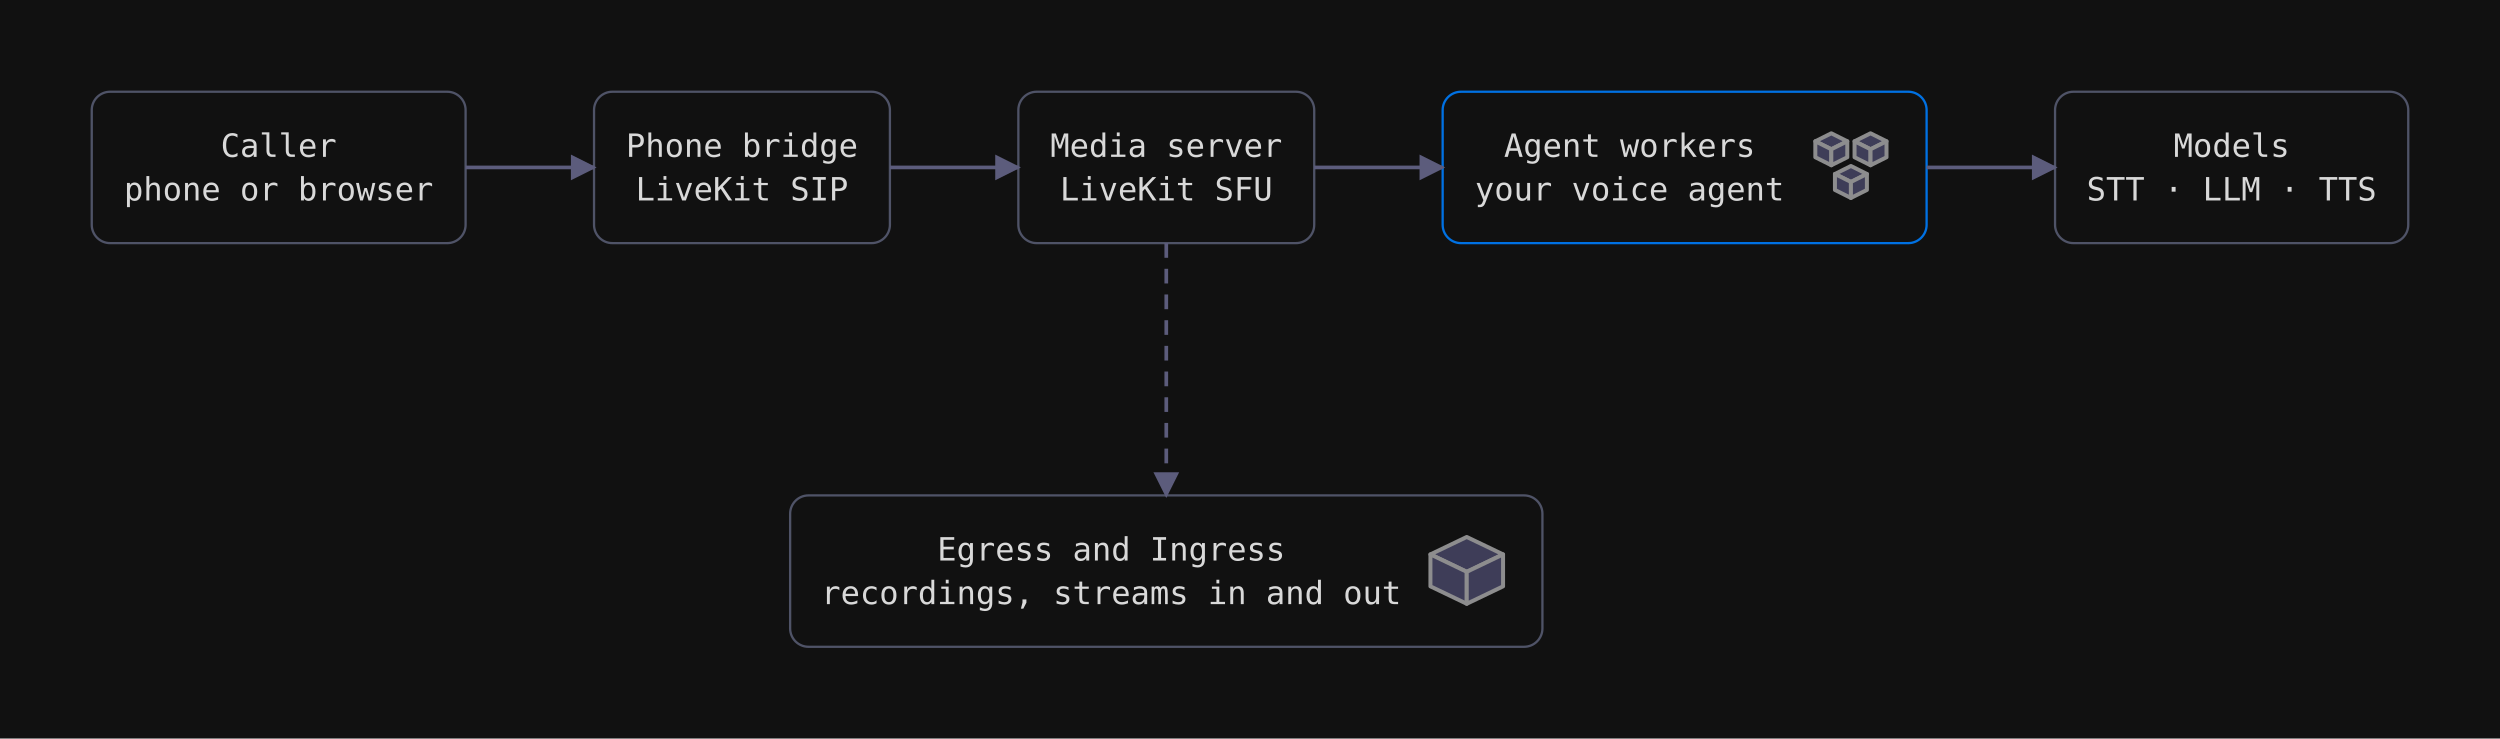
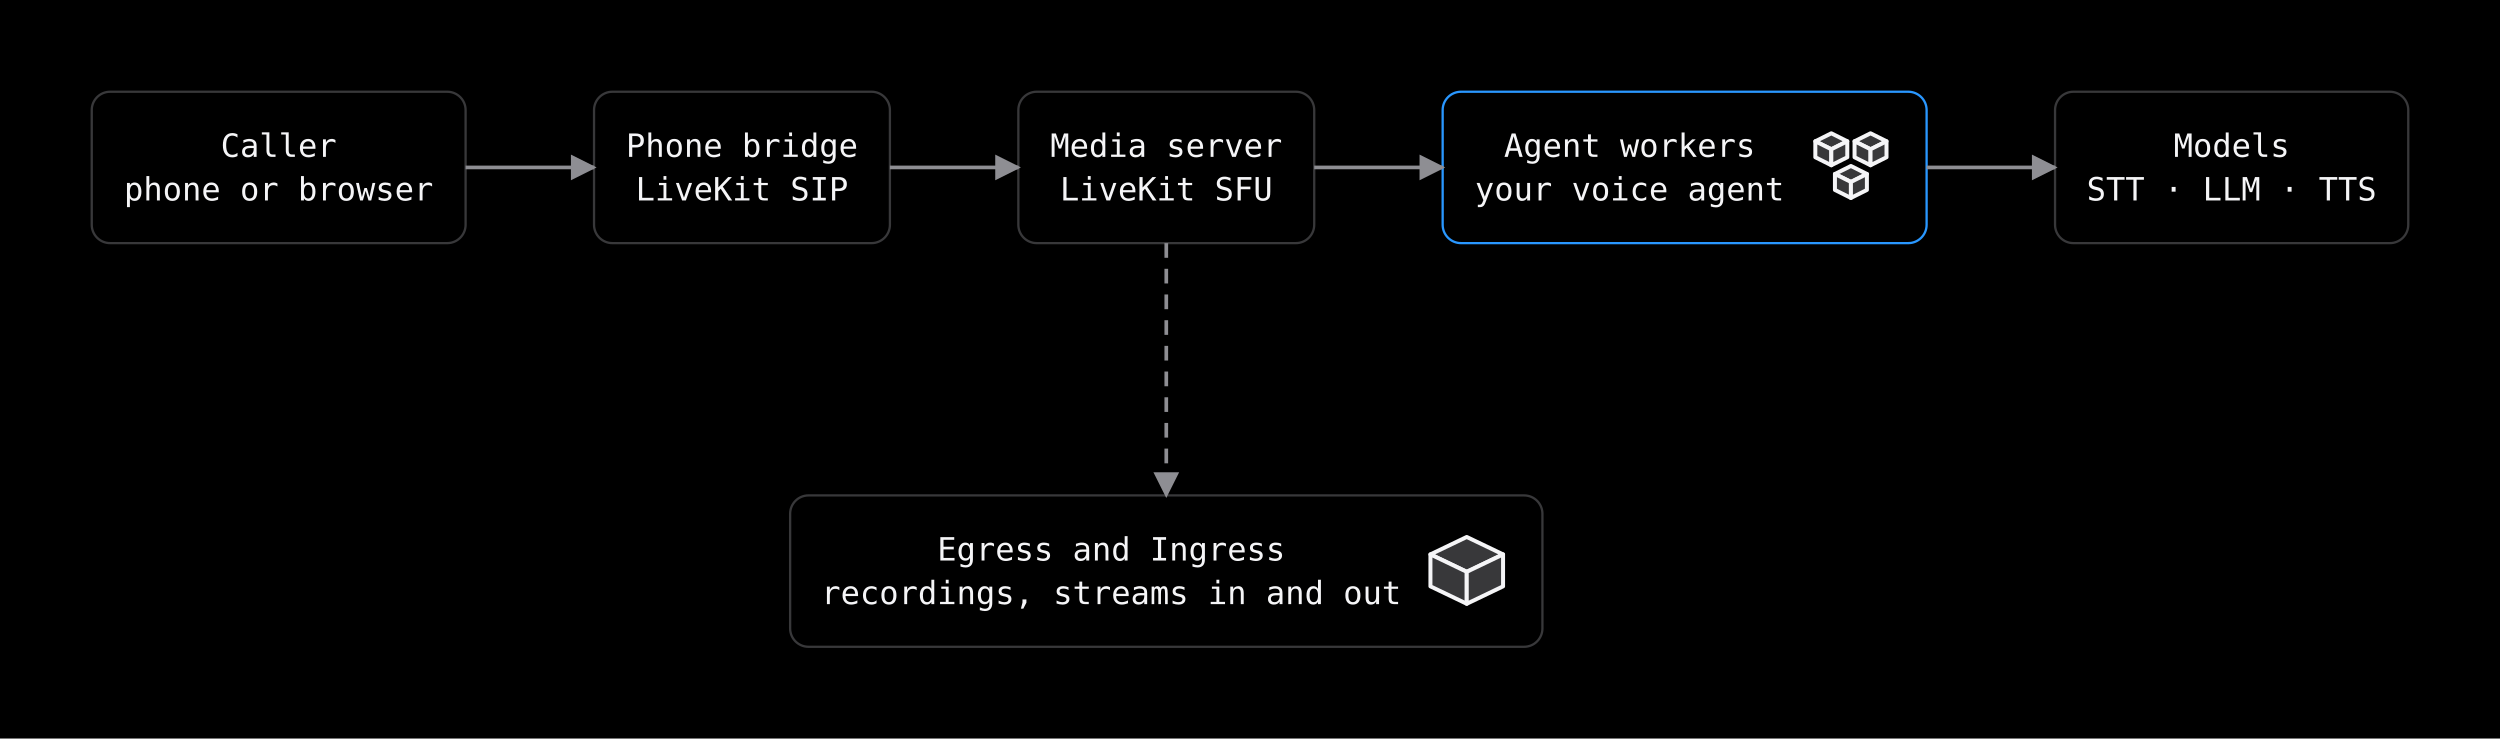
<svg xmlns="http://www.w3.org/2000/svg" width="1090" height="322" viewBox="0 0 1090 322" font-family="'DejaVu Sans Mono', 'Menlo', 'Consolas', 'Liberation Mono', 'Courier New', monospace" font-size="14px">
  <defs>
-     <marker id="r945a35fb-arrow-5c5c7c" viewBox="0 0 10 10" refX="9" refY="5" markerWidth="7" markerHeight="7" orient="auto-start-reverse">
-       <path d="M 0 0 L 10 5 L 0 10 z" fill="#5c5c7c" />
+     <marker id="r80b8564b-arrow-8e8e93" viewBox="0 0 10 10" refX="9" refY="5" markerWidth="7" markerHeight="7" orient="auto-start-reverse">
+       <path d="M 0 0 L 10 5 L 0 10 z" fill="#8e8e93" />
    </marker>
  </defs>
-   <rect x="0" y="0" width="1090" height="322" fill="#111111" />
-   <path d="M48 40 H195 a8 8 0 0 1 8 8 V98 a8 8 0 0 1 -8 8 H48 a8 8 0 0 1 -8 -8 V48 a8 8 0 0 1 8 -8 Z" fill="#111111" stroke="#4f5367" />
-   <text x="121.5" y="68.4" fill="#d9d9d9" text-anchor="middle">Caller</text>
-   <text x="121.5" y="87.4" fill="#d9d9d9" text-anchor="middle">phone or browser</text>
-   <path d="M267 40 H380 a8 8 0 0 1 8 8 V98 a8 8 0 0 1 -8 8 H267 a8 8 0 0 1 -8 -8 V48 a8 8 0 0 1 8 -8 Z" fill="#111111" stroke="#4f5367" />
-   <text x="323.5" y="68.4" fill="#d9d9d9" text-anchor="middle">Phone bridge</text>
-   <text x="323.5" y="87.4" fill="#d9d9d9" text-anchor="middle">LiveKit SIP</text>
-   <path d="M452 40 H565 a8 8 0 0 1 8 8 V98 a8 8 0 0 1 -8 8 H452 a8 8 0 0 1 -8 -8 V48 a8 8 0 0 1 8 -8 Z" fill="#111111" stroke="#4f5367" />
-   <text x="508.5" y="68.4" fill="#d9d9d9" text-anchor="middle">Media server</text>
-   <text x="508.5" y="87.4" fill="#d9d9d9" text-anchor="middle">LiveKit SFU</text>
-   <path d="M637 40 H832 a8 8 0 0 1 8 8 V98 a8 8 0 0 1 -8 8 H637 a8 8 0 0 1 -8 -8 V48 a8 8 0 0 1 8 -8 Z" fill="#111111" stroke="#0071e3" />
-   <text x="710.5" y="68.4" fill="#d9d9d9" text-anchor="middle">Agent workers</text>
-   <text x="710.5" y="87.4" fill="#d9d9d9" text-anchor="middle">your voice agent</text>
+   <rect x="0" y="0" width="1090" height="322" fill="#000000" />
+   <path d="M48 40 H195 a8 8 0 0 1 8 8 V98 a8 8 0 0 1 -8 8 H48 a8 8 0 0 1 -8 -8 V48 a8 8 0 0 1 8 -8 Z" fill="#000000" stroke="#38383a" />
+   <text x="121.5" y="68.4" fill="#f5f5f7" text-anchor="middle">Caller</text>
+   <text x="121.5" y="87.4" fill="#f5f5f7" text-anchor="middle">phone or browser</text>
+   <path d="M267 40 H380 a8 8 0 0 1 8 8 V98 a8 8 0 0 1 -8 8 H267 a8 8 0 0 1 -8 -8 V48 a8 8 0 0 1 8 -8 Z" fill="#000000" stroke="#38383a" />
+   <text x="323.5" y="68.4" fill="#f5f5f7" text-anchor="middle">Phone bridge</text>
+   <text x="323.5" y="87.4" fill="#f5f5f7" text-anchor="middle">LiveKit SIP</text>
+   <path d="M452 40 H565 a8 8 0 0 1 8 8 V98 a8 8 0 0 1 -8 8 H452 a8 8 0 0 1 -8 -8 V48 a8 8 0 0 1 8 -8 Z" fill="#000000" stroke="#38383a" />
+   <text x="508.5" y="68.4" fill="#f5f5f7" text-anchor="middle">Media server</text>
+   <text x="508.5" y="87.4" fill="#f5f5f7" text-anchor="middle">LiveKit SFU</text>
+   <path d="M637 40 H832 a8 8 0 0 1 8 8 V98 a8 8 0 0 1 -8 8 H637 a8 8 0 0 1 -8 -8 V48 a8 8 0 0 1 8 -8 Z" fill="#000000" stroke="#2997ff" />
+   <text x="710.5" y="68.4" fill="#f5f5f7" text-anchor="middle">Agent workers</text>
+   <text x="710.5" y="87.4" fill="#f5f5f7" text-anchor="middle">your voice agent</text>
  <g transform="translate(788 54) scale(1.58333)">
-     <path d="M6.6 2.6 L11 4.8 L6.6 7 L2.2 4.8 Z" fill="#3e3d58" stroke="#8d8d8e" stroke-width="1.1" stroke-linejoin="round" />
-     <path d="M2.2 4.8 L6.6 7 L6.6 11.4 L2.2 9.2 Z" fill="#3e3d58" stroke="#8d8d8e" stroke-width="1.1" stroke-linejoin="round" />
-     <path d="M11 4.8 L6.6 7 L6.6 11.4 L11 9.2 Z" fill="#3e3d58" stroke="#8d8d8e" stroke-width="1.1" stroke-linejoin="round" />
-     <path d="M17.4 2.6 L21.8 4.8 L17.4 7 L13 4.8 Z" fill="#3e3d58" stroke="#8d8d8e" stroke-width="1.1" stroke-linejoin="round" />
-     <path d="M13 4.8 L17.4 7 L17.4 11.4 L13 9.2 Z" fill="#3e3d58" stroke="#8d8d8e" stroke-width="1.1" stroke-linejoin="round" />
-     <path d="M21.8 4.8 L17.4 7 L17.4 11.4 L21.8 9.2 Z" fill="#3e3d58" stroke="#8d8d8e" stroke-width="1.1" stroke-linejoin="round" />
-     <path d="M12 11.6 L16.4 13.8 L12 16 L7.6 13.8 Z" fill="#3e3d58" stroke="#8d8d8e" stroke-width="1.1" stroke-linejoin="round" />
-     <path d="M7.6 13.8 L12 16 L12 20.4 L7.6 18.2 Z" fill="#3e3d58" stroke="#8d8d8e" stroke-width="1.1" stroke-linejoin="round" />
-     <path d="M16.4 13.8 L12 16 L12 20.4 L16.4 18.2 Z" fill="#3e3d58" stroke="#8d8d8e" stroke-width="1.1" stroke-linejoin="round" />
+     <path d="M6.6 2.6 L11 4.8 L6.6 7 L2.2 4.8 Z" fill="#38383a" stroke="#f5f5f7" stroke-width="1.1" stroke-linejoin="round" />
+     <path d="M2.2 4.8 L6.6 7 L6.6 11.4 L2.2 9.2 Z" fill="#38383a" stroke="#f5f5f7" stroke-width="1.1" stroke-linejoin="round" />
+     <path d="M11 4.8 L6.6 7 L6.6 11.4 L11 9.2 Z" fill="#38383a" stroke="#f5f5f7" stroke-width="1.1" stroke-linejoin="round" />
+     <path d="M17.4 2.6 L21.8 4.8 L17.4 7 L13 4.8 Z" fill="#38383a" stroke="#f5f5f7" stroke-width="1.1" stroke-linejoin="round" />
+     <path d="M13 4.8 L17.4 7 L17.4 11.4 L13 9.2 Z" fill="#38383a" stroke="#f5f5f7" stroke-width="1.1" stroke-linejoin="round" />
+     <path d="M21.8 4.8 L17.4 7 L17.4 11.4 L21.8 9.2 Z" fill="#38383a" stroke="#f5f5f7" stroke-width="1.1" stroke-linejoin="round" />
+     <path d="M12 11.6 L16.4 13.8 L12 16 L7.6 13.8 Z" fill="#38383a" stroke="#f5f5f7" stroke-width="1.1" stroke-linejoin="round" />
+     <path d="M7.6 13.8 L12 16 L12 20.4 L7.6 18.2 Z" fill="#38383a" stroke="#f5f5f7" stroke-width="1.1" stroke-linejoin="round" />
+     <path d="M16.4 13.8 L12 16 L12 20.4 L16.4 18.2 Z" fill="#38383a" stroke="#f5f5f7" stroke-width="1.1" stroke-linejoin="round" />
  </g>
-   <path d="M904 40 H1042 a8 8 0 0 1 8 8 V98 a8 8 0 0 1 -8 8 H904 a8 8 0 0 1 -8 -8 V48 a8 8 0 0 1 8 -8 Z" fill="#111111" stroke="#4f5367" />
-   <text x="973" y="68.4" fill="#d9d9d9" text-anchor="middle">Models</text>
-   <text x="973" y="87.4" fill="#d9d9d9" text-anchor="middle">STT · LLM · TTS</text>
-   <path d="M352.5 216 H664.5 a8 8 0 0 1 8 8 V274 a8 8 0 0 1 -8 8 H352.5 a8 8 0 0 1 -8 -8 V224 a8 8 0 0 1 8 -8 Z" fill="#111111" stroke="#4f5367" />
-   <text x="484.5" y="244.4" fill="#d9d9d9" text-anchor="middle">Egress and Ingress</text>
-   <text x="484.5" y="263.4" fill="#d9d9d9" text-anchor="middle">recordings, streams in and out</text>
+   <path d="M904 40 H1042 a8 8 0 0 1 8 8 V98 a8 8 0 0 1 -8 8 H904 a8 8 0 0 1 -8 -8 V48 a8 8 0 0 1 8 -8 Z" fill="#000000" stroke="#38383a" />
+   <text x="973" y="68.4" fill="#f5f5f7" text-anchor="middle">Models</text>
+   <text x="973" y="87.4" fill="#f5f5f7" text-anchor="middle">STT · LLM · TTS</text>
+   <path d="M352.5 216 H664.5 a8 8 0 0 1 8 8 V274 a8 8 0 0 1 -8 8 H352.5 a8 8 0 0 1 -8 -8 V224 a8 8 0 0 1 8 -8 Z" fill="#000000" stroke="#38383a" />
+   <text x="484.5" y="244.4" fill="#f5f5f7" text-anchor="middle">Egress and Ingress</text>
+   <text x="484.5" y="263.4" fill="#f5f5f7" text-anchor="middle">recordings, streams in and out</text>
  <g transform="translate(620.5 230) scale(1.58333)">
-     <path d="M12 2.6 L22 7.4 L12 12.2 L2 7.4 Z" fill="#3e3d58" stroke="#8d8d8e" stroke-width="1.1" stroke-linejoin="round" />
-     <path d="M2 7.4 L12 12.2 L12 21 L2 16.2 Z" fill="#3e3d58" stroke="#8d8d8e" stroke-width="1.1" stroke-linejoin="round" />
-     <path d="M22 7.4 L12 12.2 L12 21 L22 16.2 Z" fill="#3e3d58" stroke="#8d8d8e" stroke-width="1.1" stroke-linejoin="round" />
+     <path d="M12 2.6 L22 7.4 L12 12.2 L2 7.4 Z" fill="#38383a" stroke="#f5f5f7" stroke-width="1.1" stroke-linejoin="round" />
+     <path d="M2 7.4 L12 12.2 L12 21 L2 16.2 Z" fill="#38383a" stroke="#f5f5f7" stroke-width="1.1" stroke-linejoin="round" />
+     <path d="M22 7.4 L12 12.2 L12 21 L22 16.2 Z" fill="#38383a" stroke="#f5f5f7" stroke-width="1.1" stroke-linejoin="round" />
  </g>
-   <path d="M 203 73 C 227 73, 235 73, 247.8 73 L 259 73" fill="none" stroke="#5c5c7c" stroke-width="1.6" marker-end="url(#r945a35fb-arrow-5c5c7c)" />
-   <path d="M 388 73 C 412 73, 420 73, 432.8 73 L 444 73" fill="none" stroke="#5c5c7c" stroke-width="1.6" marker-end="url(#r945a35fb-arrow-5c5c7c)" />
-   <path d="M 573 73 C 597 73, 605 73, 617.8 73 L 629 73" fill="none" stroke="#5c5c7c" stroke-width="1.6" marker-end="url(#r945a35fb-arrow-5c5c7c)" />
-   <path d="M 840 73 C 864 73, 872 73, 884.8 73 L 896 73" fill="none" stroke="#5c5c7c" stroke-width="1.6" marker-end="url(#r945a35fb-arrow-5c5c7c)" />
-   <path d="M 508.5 106 C 508.5 150, 508.5 172, 508.5 204.8 L 508.5 216" fill="none" stroke="#5c5c7c" stroke-width="1.6" stroke-dasharray="6.4 4.8" marker-end="url(#r945a35fb-arrow-5c5c7c)" />
+   <path d="M 203 73 C 227 73, 235 73, 247.8 73 L 259 73" fill="none" stroke="#8e8e93" stroke-width="1.6" marker-end="url(#r80b8564b-arrow-8e8e93)" />
+   <path d="M 388 73 C 412 73, 420 73, 432.8 73 L 444 73" fill="none" stroke="#8e8e93" stroke-width="1.6" marker-end="url(#r80b8564b-arrow-8e8e93)" />
+   <path d="M 573 73 C 597 73, 605 73, 617.8 73 L 629 73" fill="none" stroke="#8e8e93" stroke-width="1.6" marker-end="url(#r80b8564b-arrow-8e8e93)" />
+   <path d="M 840 73 C 864 73, 872 73, 884.8 73 L 896 73" fill="none" stroke="#8e8e93" stroke-width="1.6" marker-end="url(#r80b8564b-arrow-8e8e93)" />
+   <path d="M 508.5 106 C 508.5 150, 508.5 172, 508.5 204.8 L 508.5 216" fill="none" stroke="#8e8e93" stroke-width="1.6" stroke-dasharray="6.4 4.8" marker-end="url(#r80b8564b-arrow-8e8e93)" />
</svg>
